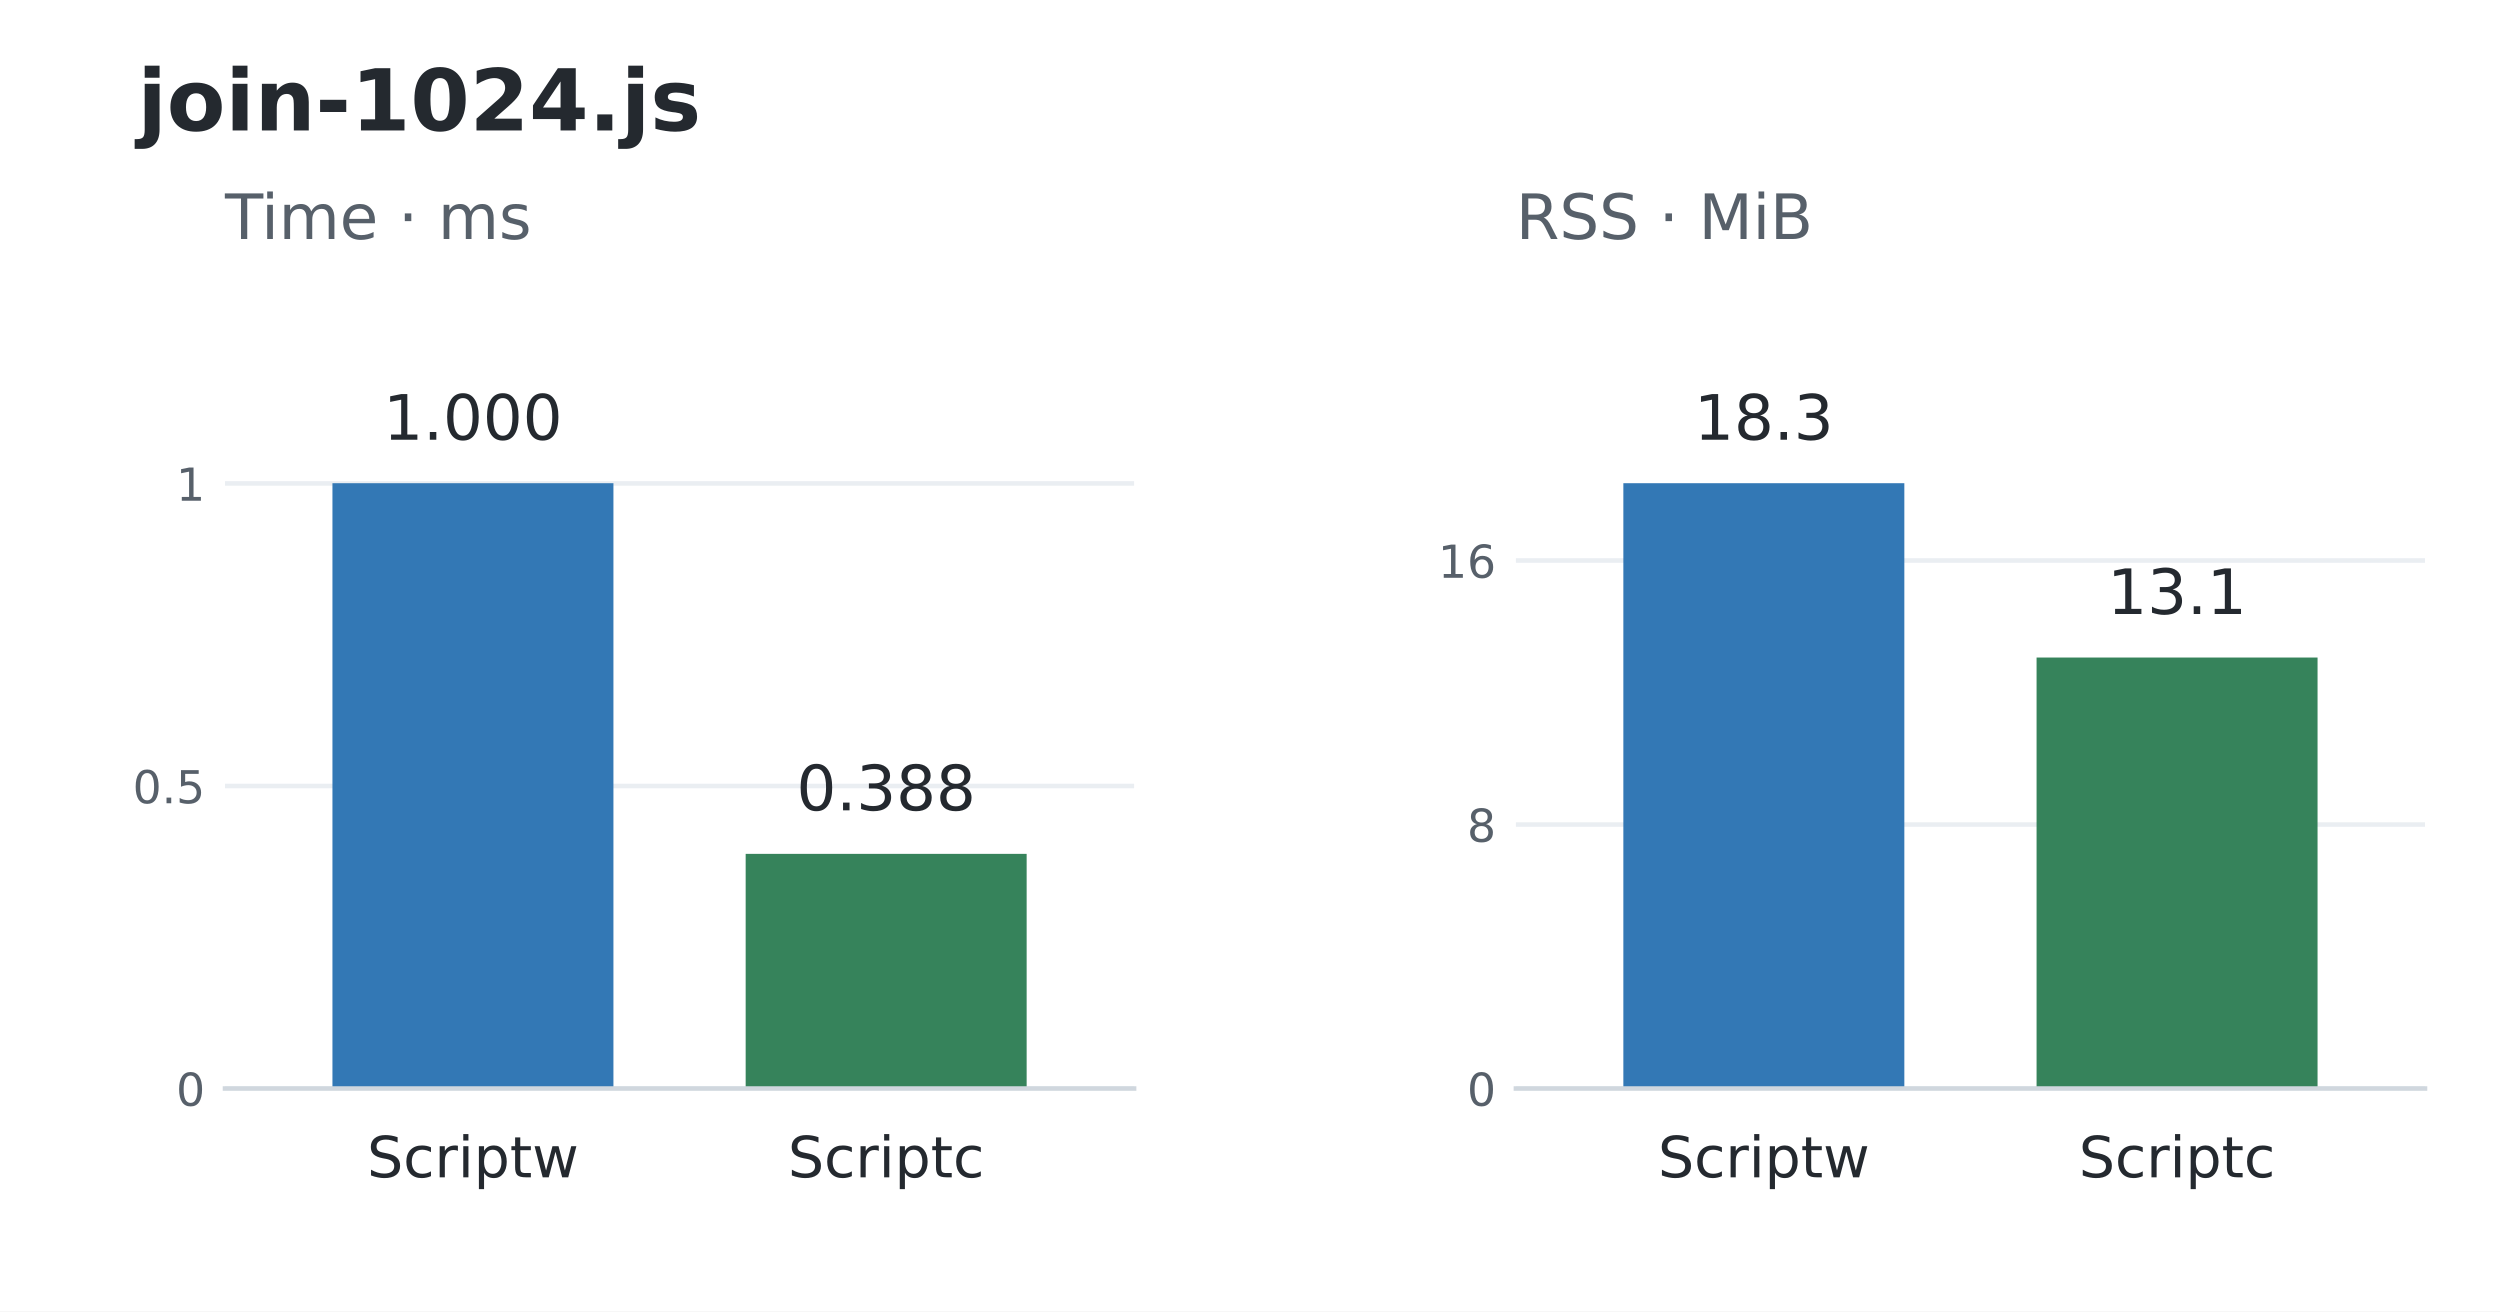
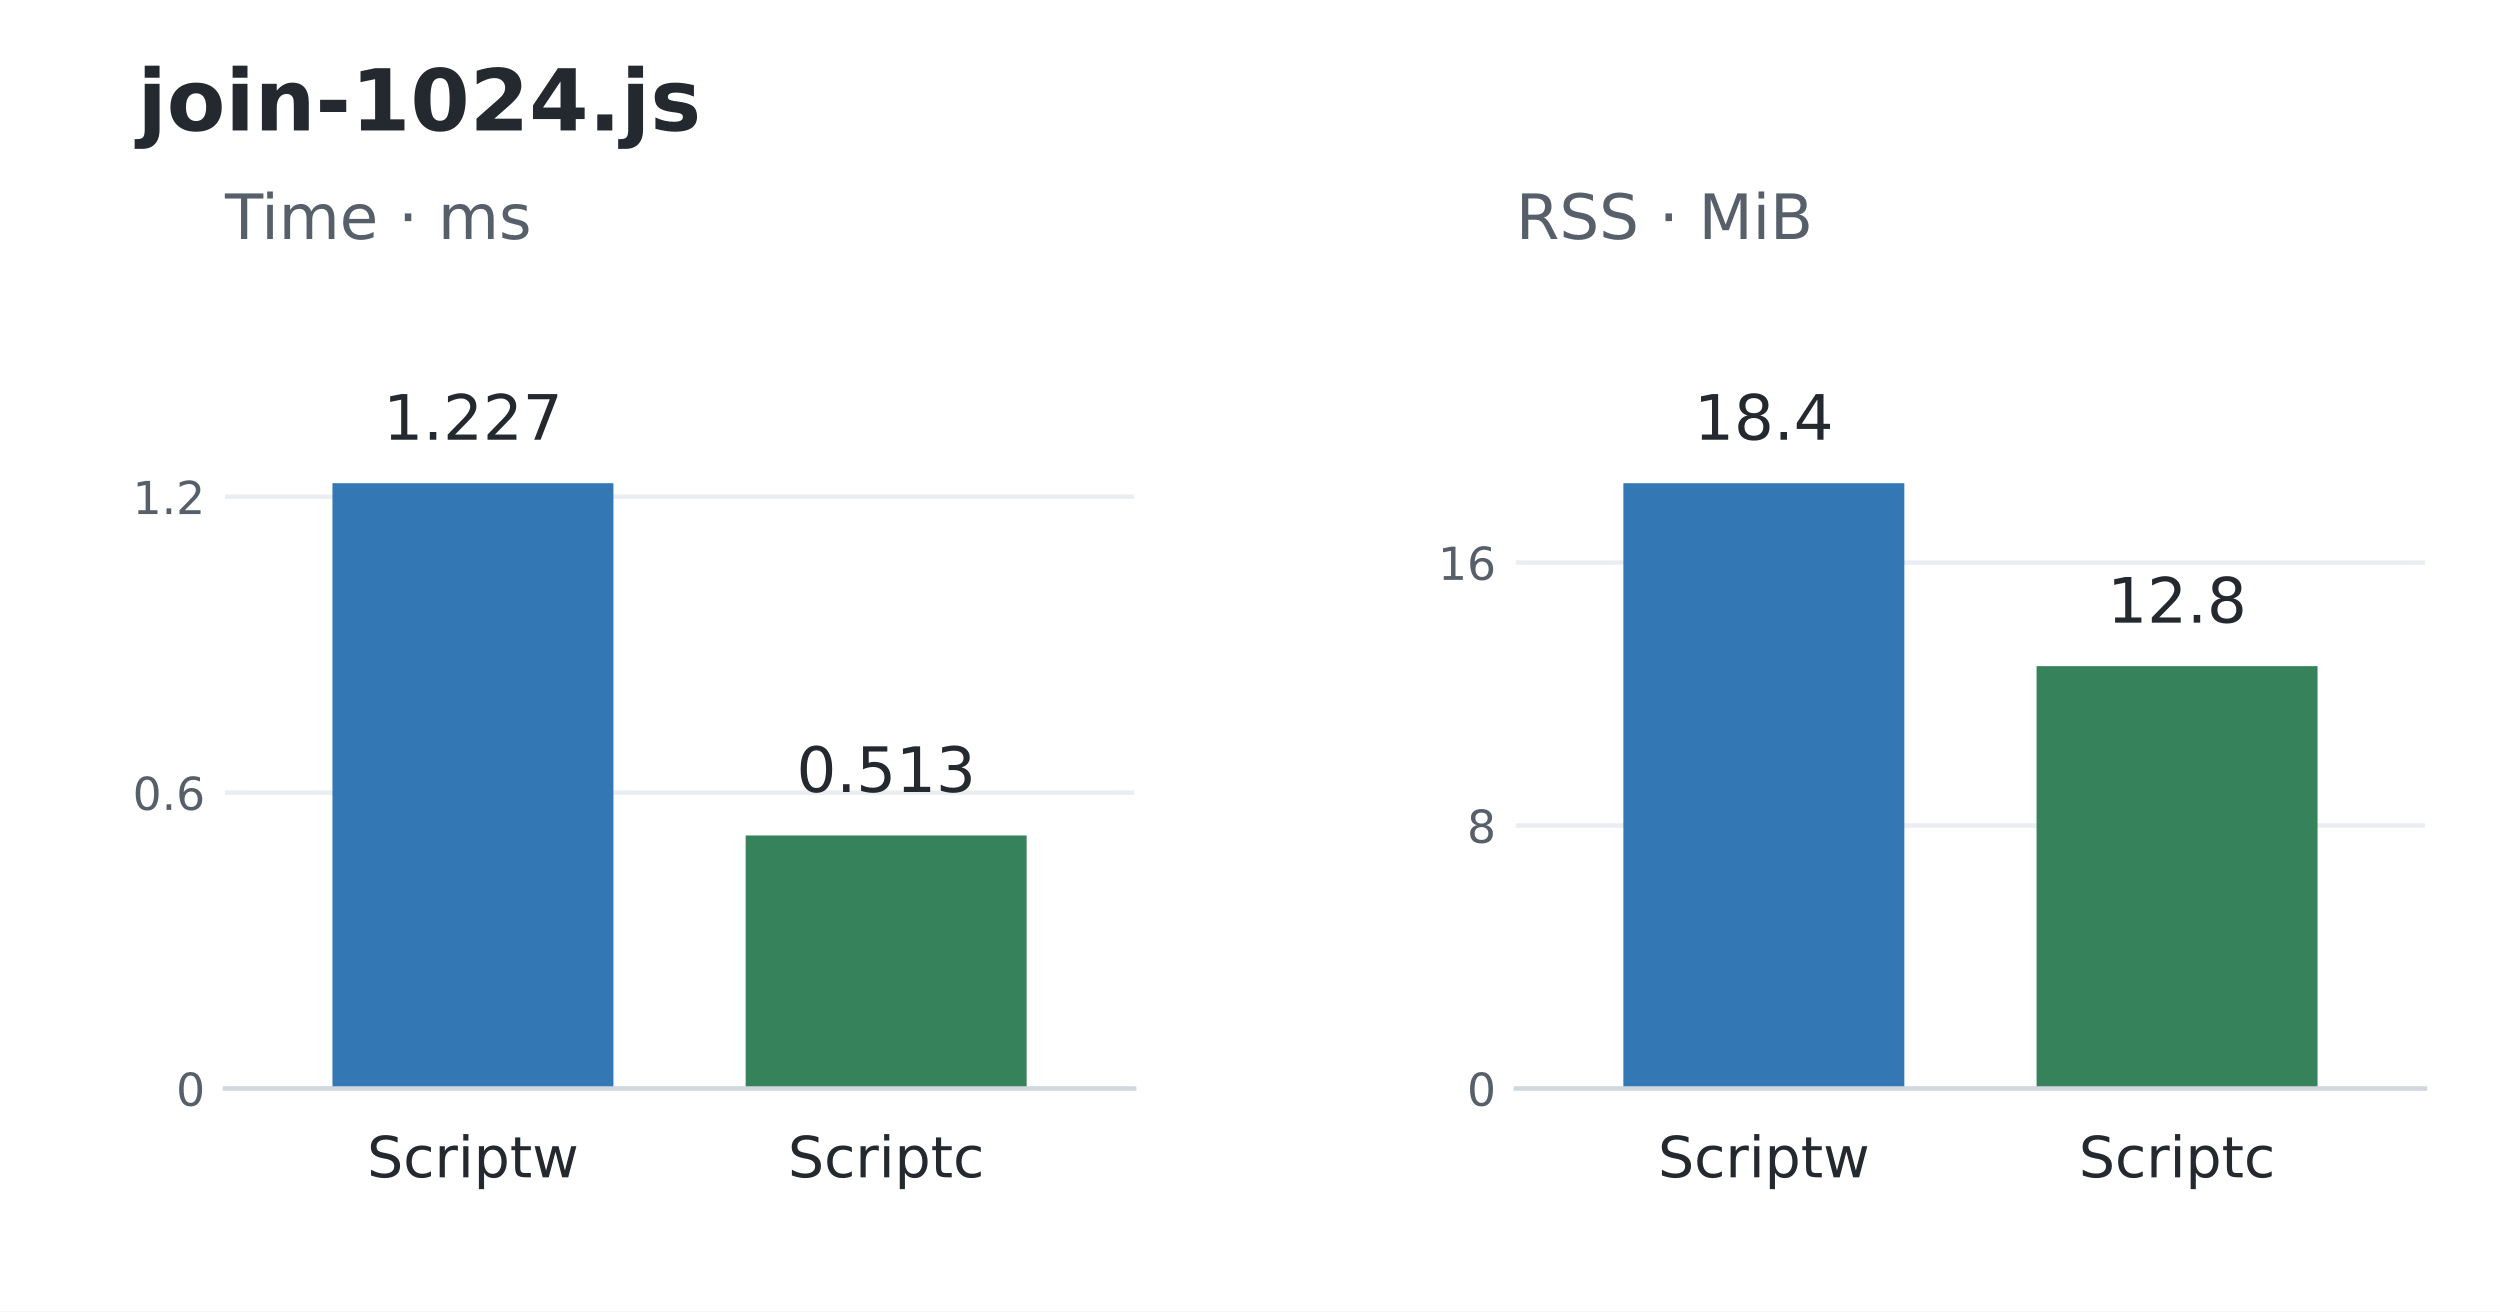
<svg xmlns="http://www.w3.org/2000/svg" width="439.2pt" height="230.4pt" viewBox="0 0 439.2 230.4" version="1.1">
  <defs>
    <style type="text/css">*{stroke-linejoin: round; stroke-linecap: butt}</style>
  </defs>
  <g id="figure_1">
    <g id="patch_1">
      <path d="M 0 230.4 L 439.2 230.4 L 439.2 0 L 0 0 z " style="fill: #ffffff" />
    </g>
    <g id="axes_1">
      <g id="patch_2">
        <path d="M 39.528 191.232 L 199.237 191.232 L 199.237 52.992 L 39.528 52.992 z " style="fill: #ffffff" />
      </g>
      <g id="matplotlib.axis_1">
        <g id="xtick_1">
          <g id="line2d_1" />
          <g id="text_1">
            <text style="font-size: 10px; font-family: 'DejaVu Sans'; text-anchor: middle; fill: #24292f" x="83.085" y="206.83" transform="rotate(-0 83.08503 206.8304)">Scriptw</text>
          </g>
        </g>
        <g id="xtick_2">
          <g id="line2d_2" />
          <g id="text_2">
            <text style="font-size: 10px; font-family: 'DejaVu Sans'; text-anchor: middle; fill: #24292f" x="155.68" y="206.83" transform="rotate(-0 155.6801 206.8304)">Scriptc</text>
          </g>
        </g>
      </g>
      <g id="matplotlib.axis_2">
        <g id="ytick_1">
          <g id="line2d_3">
            <path d="M 39.528 191.232 L 199.237 191.232 " clip-path="url(#p648741f3fb)" style="fill: none; stroke: #eaeef2; stroke-width: 0.8; stroke-linecap: square" />
          </g>
          <g id="line2d_4" />
          <g id="text_3">
            <text style="font-size: 8px; font-family: 'DejaVu Sans'; text-anchor: end; fill: #57606a" x="36.028" y="194.271" transform="rotate(-0 36.028 194.2711)">0</text>
          </g>
        </g>
        <g id="ytick_2">
          <g id="line2d_5">
-             <path d="M 39.528 138.081 L 199.237 138.081 " clip-path="url(#p648741f3fb)" style="fill: none; stroke: #eaeef2; stroke-width: 0.8; stroke-linecap: square" />
+             <path d="M 39.528 139.251 L 199.237 139.251 " clip-path="url(#p648741f3fb)" style="fill: none; stroke: #eaeef2; stroke-width: 0.8; stroke-linecap: square" />
          </g>
          <g id="line2d_6" />
          <g id="text_4">
-             <text style="font-size: 8px; font-family: 'DejaVu Sans'; text-anchor: end; fill: #57606a" x="36.028" y="141.121" transform="rotate(-0 36.028 141.1205)">0.5</text>
+             <text style="font-size: 8px; font-family: 'DejaVu Sans'; text-anchor: end; fill: #57606a" x="36.028" y="142.29" transform="rotate(-0 36.028 142.2899)">0.6</text>
          </g>
        </g>
        <g id="ytick_3">
          <g id="line2d_7">
-             <path d="M 39.528 84.931 L 199.237 84.931 " clip-path="url(#p648741f3fb)" style="fill: none; stroke: #eaeef2; stroke-width: 0.8; stroke-linecap: square" />
+             <path d="M 39.528 87.27 L 199.237 87.27 " clip-path="url(#p648741f3fb)" style="fill: none; stroke: #eaeef2; stroke-width: 0.8; stroke-linecap: square" />
          </g>
          <g id="line2d_8" />
          <g id="text_5">
-             <text style="font-size: 8px; font-family: 'DejaVu Sans'; text-anchor: end; fill: #57606a" x="36.028" y="87.97" transform="rotate(-0 36.028 87.96997)">1</text>
+             <text style="font-size: 8px; font-family: 'DejaVu Sans'; text-anchor: end; fill: #57606a" x="36.028" y="90.309" transform="rotate(-0 36.028 90.30879)">1.2</text>
          </g>
        </g>
      </g>
      <g id="patch_3">
        <path d="M 58.403 191.232 L 107.767 191.232 L 107.767 84.894 L 58.403 84.894 z " clip-path="url(#p648741f3fb)" style="fill: #3378b5" />
      </g>
      <g id="patch_4">
-         <path d="M 130.998 191.232 L 180.362 191.232 L 180.362 150.002 L 130.998 150.002 z " clip-path="url(#p648741f3fb)" style="fill: #36835b" />
+         <path d="M 130.998 191.232 L 180.362 191.232 L 180.362 146.775 L 130.998 146.775 z " clip-path="url(#p648741f3fb)" style="fill: #36835b" />
      </g>
      <g id="patch_5">
        <path d="M 39.528 191.232 L 199.237 191.232 " style="fill: none; stroke: #d0d7de; stroke-width: 0.8; stroke-linejoin: miter; stroke-linecap: square" />
      </g>
      <g id="text_6">
-         <text style="font-size: 11px; font-family: 'DejaVu Sans'; text-anchor: middle; fill: #24292f" x="83.085" y="77.251" transform="rotate(-0 83.08503 77.25096)">1.000</text>
+         <text style="font-size: 11px; font-family: 'DejaVu Sans'; text-anchor: middle; fill: #24292f" x="83.085" y="77.251" transform="rotate(-0 83.08503 77.25096)">1.227</text>
      </g>
      <g id="text_7">
-         <text style="font-size: 11px; font-family: 'DejaVu Sans'; text-anchor: middle; fill: #24292f" x="155.68" y="142.36" transform="rotate(-0 155.6801 142.3596)">0.388</text>
+         <text style="font-size: 11px; font-family: 'DejaVu Sans'; text-anchor: middle; fill: #24292f" x="155.68" y="139.132" transform="rotate(-0 155.6801 139.1321)">0.513</text>
      </g>
      <g id="text_8">
        <text style="font-size: 11px; font-family: 'DejaVu Sans'; text-anchor: start; fill: #57606a" x="39.528" y="41.992" transform="rotate(-0 39.528 41.992)">Time · ms</text>
      </g>
    </g>
    <g id="axes_2">
      <g id="patch_6">
        <path d="M 266.315 191.232 L 426.024 191.232 L 426.024 52.992 L 266.315 52.992 z " style="fill: #ffffff" />
      </g>
      <g id="matplotlib.axis_3">
        <g id="xtick_3">
          <g id="line2d_9" />
          <g id="text_9">
            <text style="font-size: 10px; font-family: 'DejaVu Sans'; text-anchor: middle; fill: #24292f" x="309.872" y="206.83" transform="rotate(-0 309.8719 206.8304)">Scriptw</text>
          </g>
        </g>
        <g id="xtick_4">
          <g id="line2d_10" />
          <g id="text_10">
            <text style="font-size: 10px; font-family: 'DejaVu Sans'; text-anchor: middle; fill: #24292f" x="382.467" y="206.83" transform="rotate(-0 382.467 206.8304)">Scriptc</text>
          </g>
        </g>
      </g>
      <g id="matplotlib.axis_4">
        <g id="ytick_4">
          <g id="line2d_11">
            <path d="M 266.315 191.232 L 426.024 191.232 " clip-path="url(#pf3a1462166)" style="fill: none; stroke: #eaeef2; stroke-width: 0.8; stroke-linecap: square" />
          </g>
          <g id="line2d_12" />
          <g id="text_11">
            <text style="font-size: 8px; font-family: 'DejaVu Sans'; text-anchor: end; fill: #57606a" x="262.815" y="194.271" transform="rotate(-0 262.8149 194.2711)">0</text>
          </g>
        </g>
        <g id="ytick_5">
          <g id="line2d_13">
-             <path d="M 266.315 144.851 L 426.024 144.851 " clip-path="url(#pf3a1462166)" style="fill: none; stroke: #eaeef2; stroke-width: 0.8; stroke-linecap: square" />
+             <path d="M 266.315 145.033 L 426.024 145.033 " clip-path="url(#pf3a1462166)" style="fill: none; stroke: #eaeef2; stroke-width: 0.8; stroke-linecap: square" />
          </g>
          <g id="line2d_14" />
          <g id="text_12">
-             <text style="font-size: 8px; font-family: 'DejaVu Sans'; text-anchor: end; fill: #57606a" x="262.815" y="147.89" transform="rotate(-0 262.8149 147.8902)">8</text>
+             <text style="font-size: 8px; font-family: 'DejaVu Sans'; text-anchor: end; fill: #57606a" x="262.815" y="148.072" transform="rotate(-0 262.8149 148.0723)">8</text>
          </g>
        </g>
        <g id="ytick_6">
          <g id="line2d_15">
-             <path d="M 266.315 98.47 L 426.024 98.47 " clip-path="url(#pf3a1462166)" style="fill: none; stroke: #eaeef2; stroke-width: 0.8; stroke-linecap: square" />
+             <path d="M 266.315 98.834 L 426.024 98.834 " clip-path="url(#pf3a1462166)" style="fill: none; stroke: #eaeef2; stroke-width: 0.8; stroke-linecap: square" />
          </g>
          <g id="line2d_16" />
          <g id="text_13">
-             <text style="font-size: 8px; font-family: 'DejaVu Sans'; text-anchor: end; fill: #57606a" x="262.815" y="101.509" transform="rotate(-0 262.8149 101.5094)">16</text>
+             <text style="font-size: 8px; font-family: 'DejaVu Sans'; text-anchor: end; fill: #57606a" x="262.815" y="101.873" transform="rotate(-0 262.8149 101.8735)">16</text>
          </g>
        </g>
      </g>
      <g id="patch_7">
        <path d="M 285.19 191.232 L 334.554 191.232 L 334.554 84.894 L 285.19 84.894 z " clip-path="url(#pf3a1462166)" style="fill: #3378b5" />
      </g>
      <g id="patch_8">
-         <path d="M 357.785 191.232 L 407.149 191.232 L 407.149 115.512 L 357.785 115.512 z " clip-path="url(#pf3a1462166)" style="fill: #36835b" />
+         <path d="M 357.785 191.232 L 407.149 191.232 L 407.149 117.027 L 357.785 117.027 z " clip-path="url(#pf3a1462166)" style="fill: #36835b" />
      </g>
      <g id="patch_9">
        <path d="M 266.315 191.232 L 426.024 191.232 " style="fill: none; stroke: #d0d7de; stroke-width: 0.8; stroke-linejoin: miter; stroke-linecap: square" />
      </g>
      <g id="text_14">
-         <text style="font-size: 11px; font-family: 'DejaVu Sans'; text-anchor: middle; fill: #24292f" x="309.872" y="77.251" transform="rotate(-0 309.8719 77.25096)">18.3</text>
+         <text style="font-size: 11px; font-family: 'DejaVu Sans'; text-anchor: middle; fill: #24292f" x="309.872" y="77.251" transform="rotate(-0 309.8719 77.25096)">18.4</text>
      </g>
      <g id="text_15">
-         <text style="font-size: 11px; font-family: 'DejaVu Sans'; text-anchor: middle; fill: #24292f" x="382.467" y="107.87" transform="rotate(-0 382.467 107.8696)">13.1</text>
+         <text style="font-size: 11px; font-family: 'DejaVu Sans'; text-anchor: middle; fill: #24292f" x="382.467" y="109.385" transform="rotate(-0 382.467 109.3848)">12.8</text>
      </g>
      <g id="text_16">
        <text style="font-size: 11px; font-family: 'DejaVu Sans'; text-anchor: start; fill: #57606a" x="266.315" y="41.992" transform="rotate(-0 266.3149 41.992)">RSS · MiB</text>
      </g>
    </g>
    <g id="text_17">
      <text style="font-weight: 700; font-size: 15px; font-family: 'DejaVu Sans'; text-anchor: start; fill: #24292f" x="24.156" y="22.918" transform="rotate(-0 24.156 22.91766)">join-1024.js</text>
    </g>
  </g>
  <defs>
    <clipPath id="p648741f3fb">
      <rect x="39.528" y="52.992" width="159.709" height="138.24" />
    </clipPath>
    <clipPath id="pf3a1462166">
      <rect x="266.315" y="52.992" width="159.709" height="138.24" />
    </clipPath>
  </defs>
</svg>
